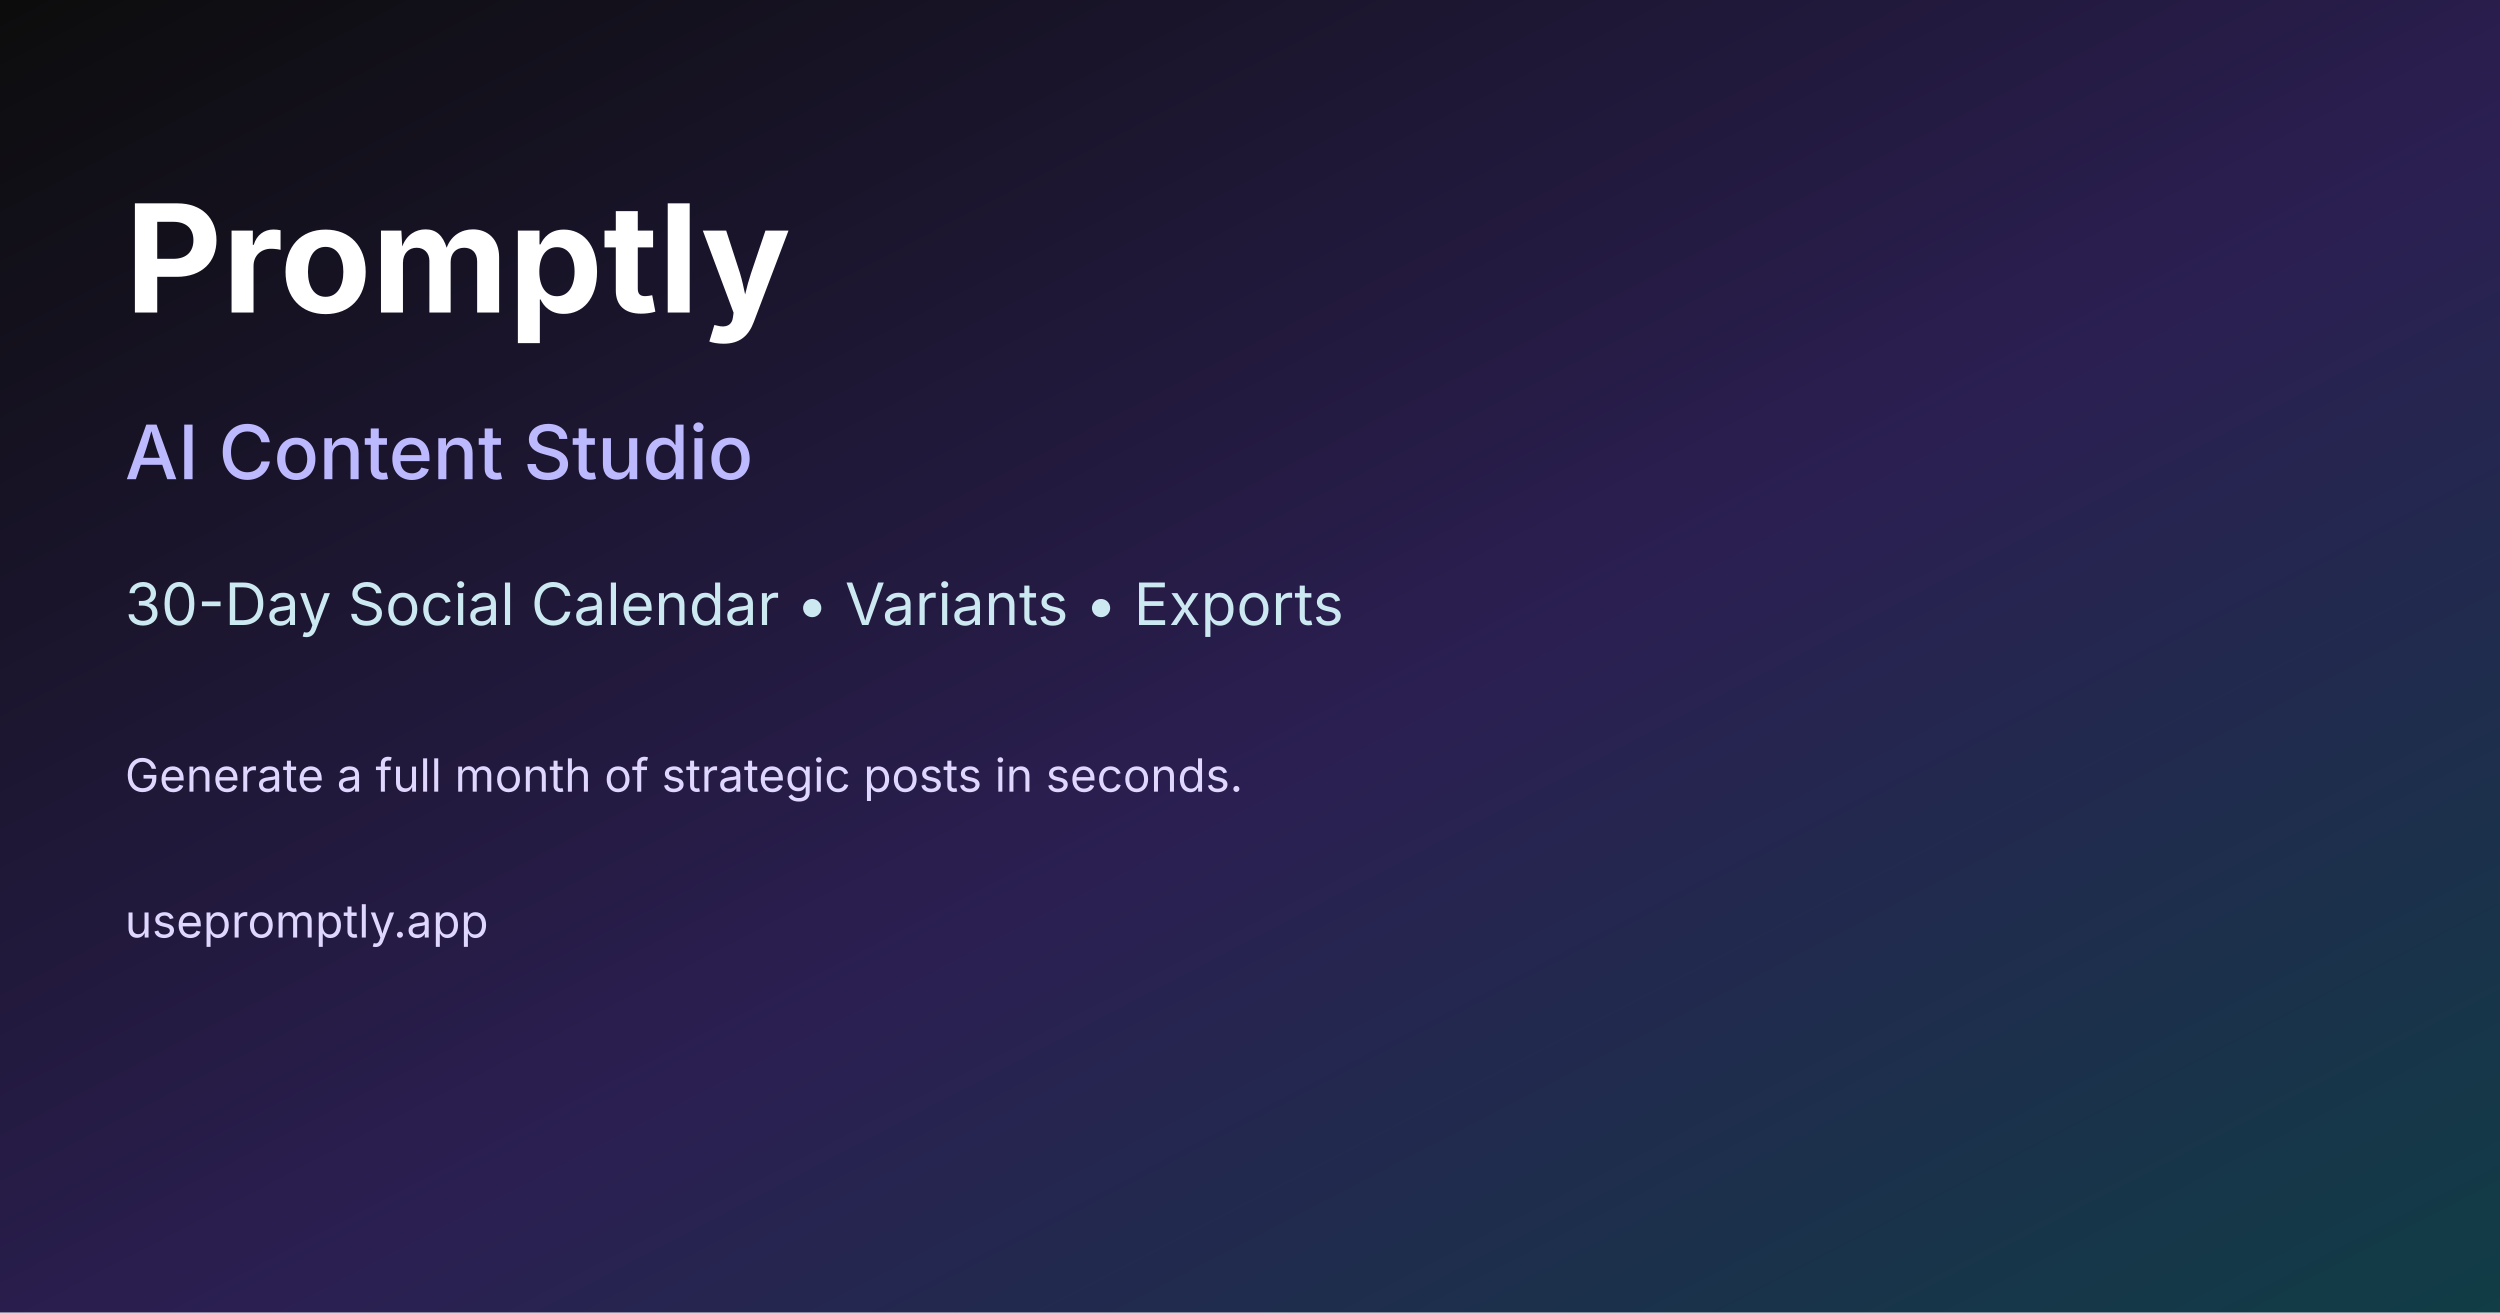
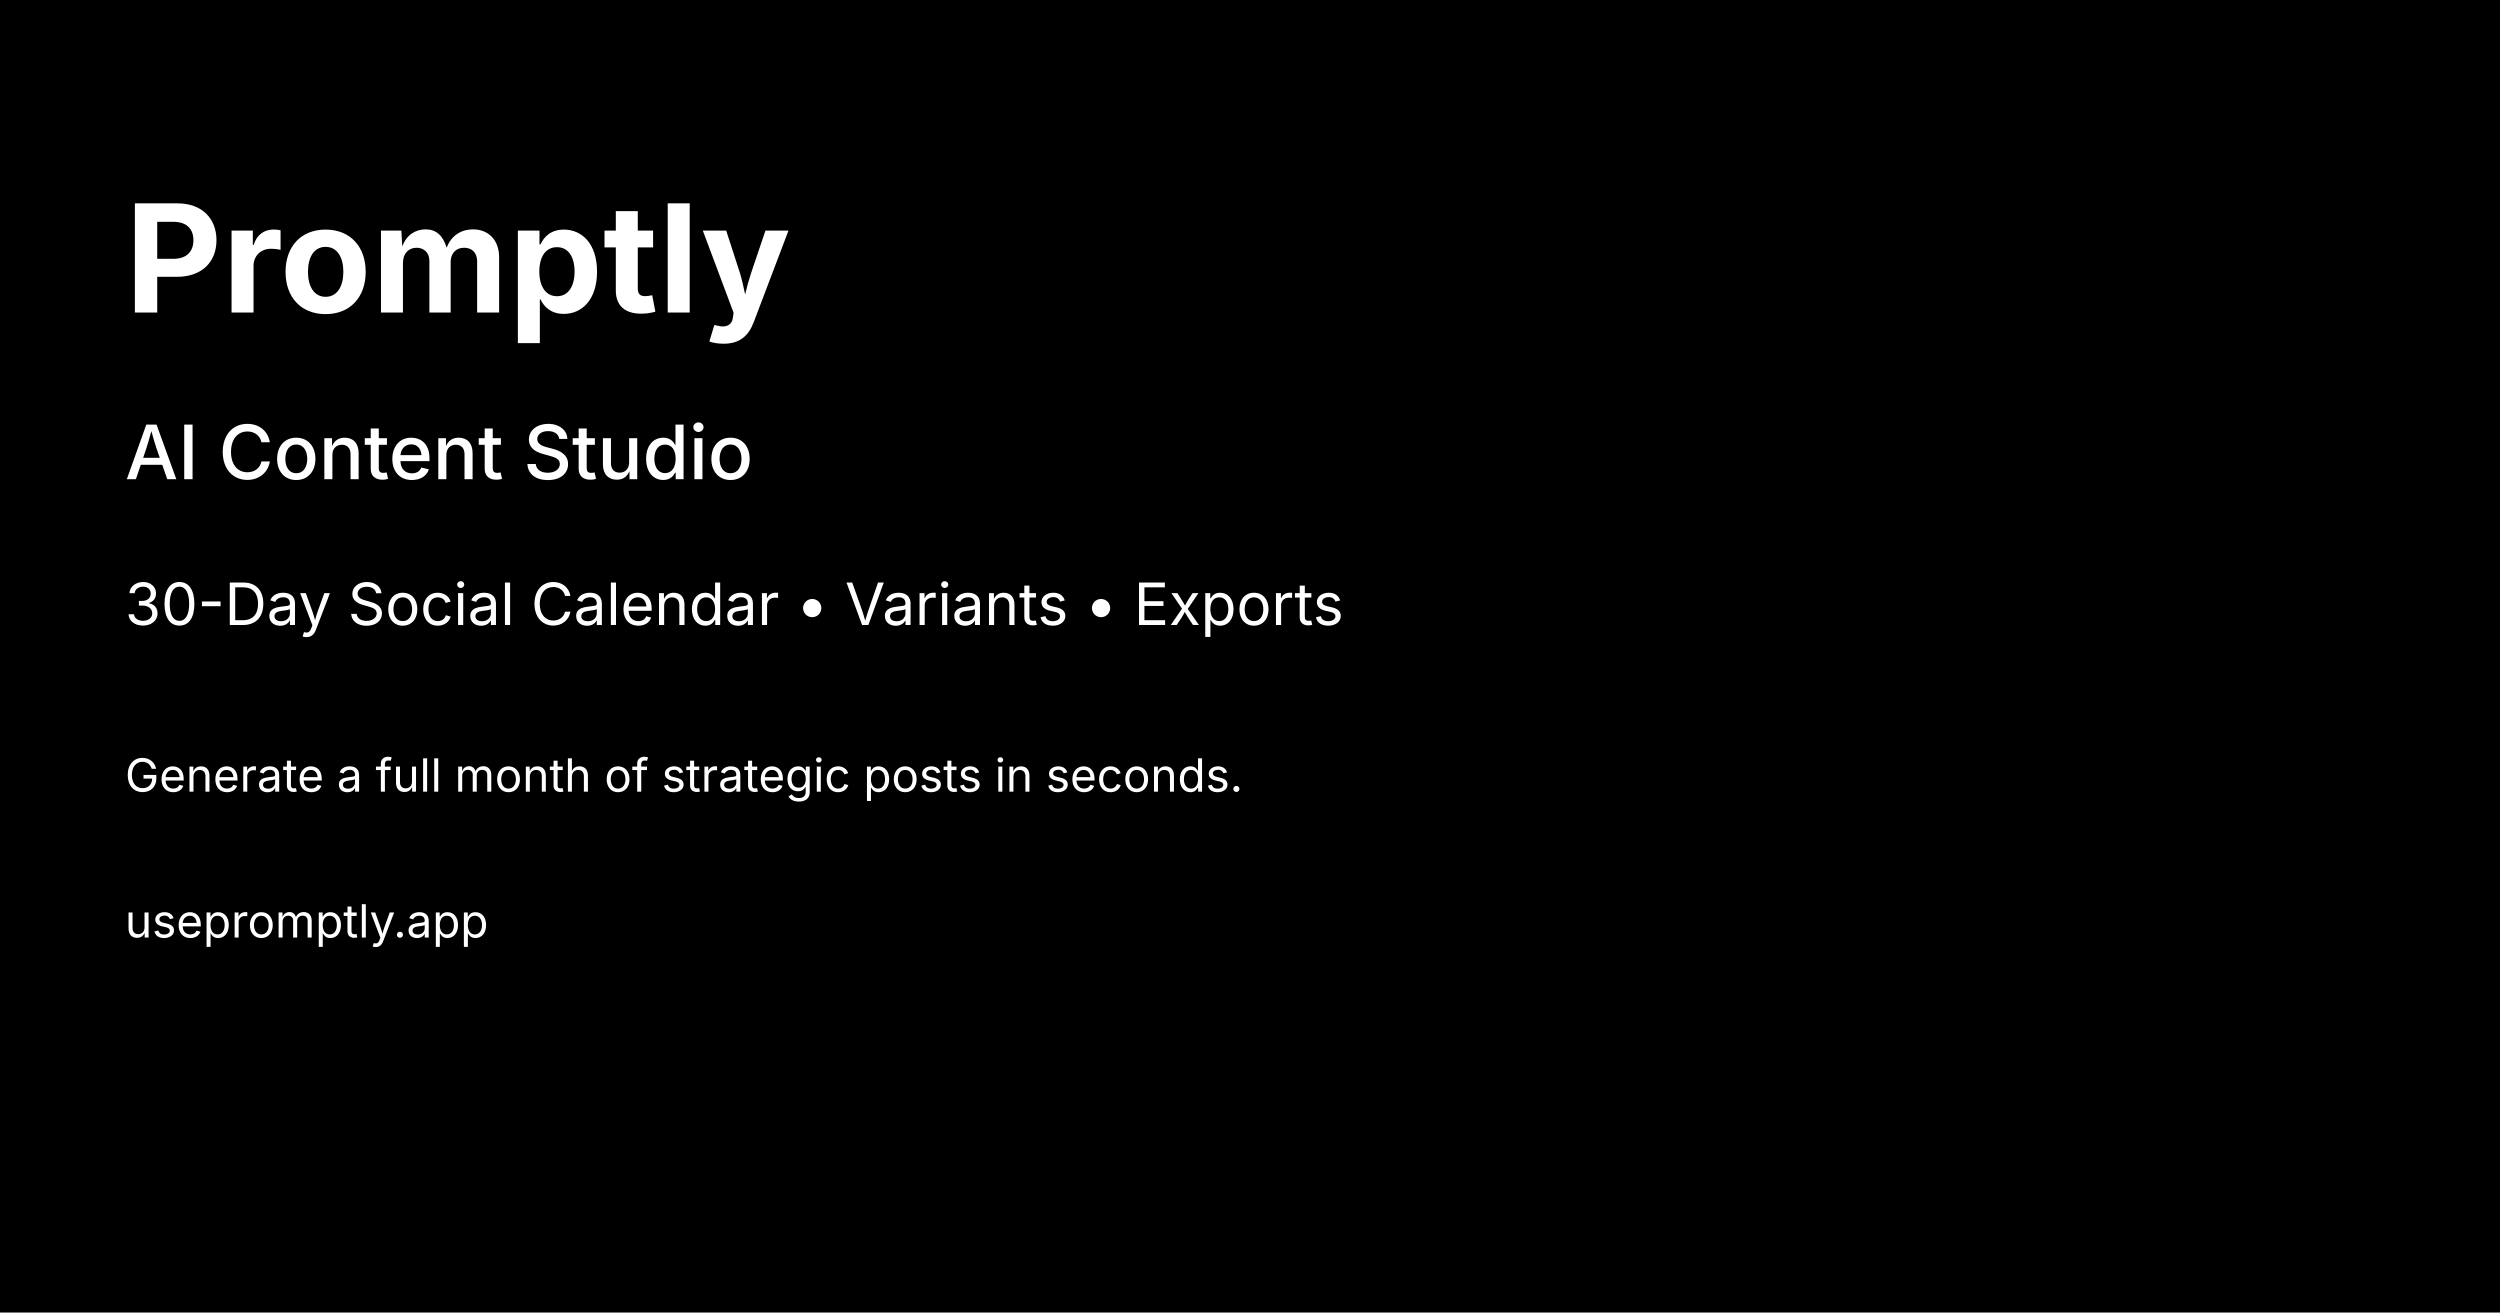
<svg xmlns="http://www.w3.org/2000/svg" width="1200" height="630" viewBox="0 0 1200 630">
  <defs>
    <linearGradient id="g" x1="0" y1="0" x2="1" y2="1">
-       <stop offset="0%" stop-color="#0c0c0c" />
-       <stop offset="55%" stop-color="#2b1f52" />
-       <stop offset="100%" stop-color="#103d46" />
+       <stop offset="0%" stop-color="#000000" />
+       <stop offset="100%" stop-color="#000000" />
    </linearGradient>
  </defs>
  <rect width="1200" height="630" fill="url(#g)" />
  <text x="60" y="150" font-family="Inter, Arial, sans-serif" font-size="72" font-weight="700" fill="#ffffff">Promptly</text>
-   <text x="60" y="230" font-family="Inter, Arial, sans-serif" font-size="36" font-weight="500" fill="#bdb9ff">AI Content Studio</text>
-   <text x="60" y="300" font-family="Inter, Arial, sans-serif" font-size="28" font-weight="400" fill="#cce9f2">30-Day Social Calendar • Variants • Exports</text>
-   <text x="60" y="380" font-family="Inter, Arial, sans-serif" font-size="22" font-weight="400" fill="#e0d7ff">Generate a full month of strategic posts in seconds.</text>
-   <text x="60" y="450" font-family="Inter, Arial, sans-serif" font-size="22" font-weight="400" fill="#e0d7ff">usepromptly.app</text>
+   <text x="60" y="230" font-family="Inter, Arial, sans-serif" font-size="36" font-weight="500" fill="#ffffff">AI Content Studio</text>
+   <text x="60" y="300" font-family="Inter, Arial, sans-serif" font-size="28" font-weight="400" fill="#ffffff">30-Day Social Calendar • Variants • Exports</text>
+   <text x="60" y="380" font-family="Inter, Arial, sans-serif" font-size="22" font-weight="400" fill="#ffffff">Generate a full month of strategic posts in seconds.</text>
+   <text x="60" y="450" font-family="Inter, Arial, sans-serif" font-size="22" font-weight="400" fill="#ffffff">usepromptly.app</text>
</svg>
